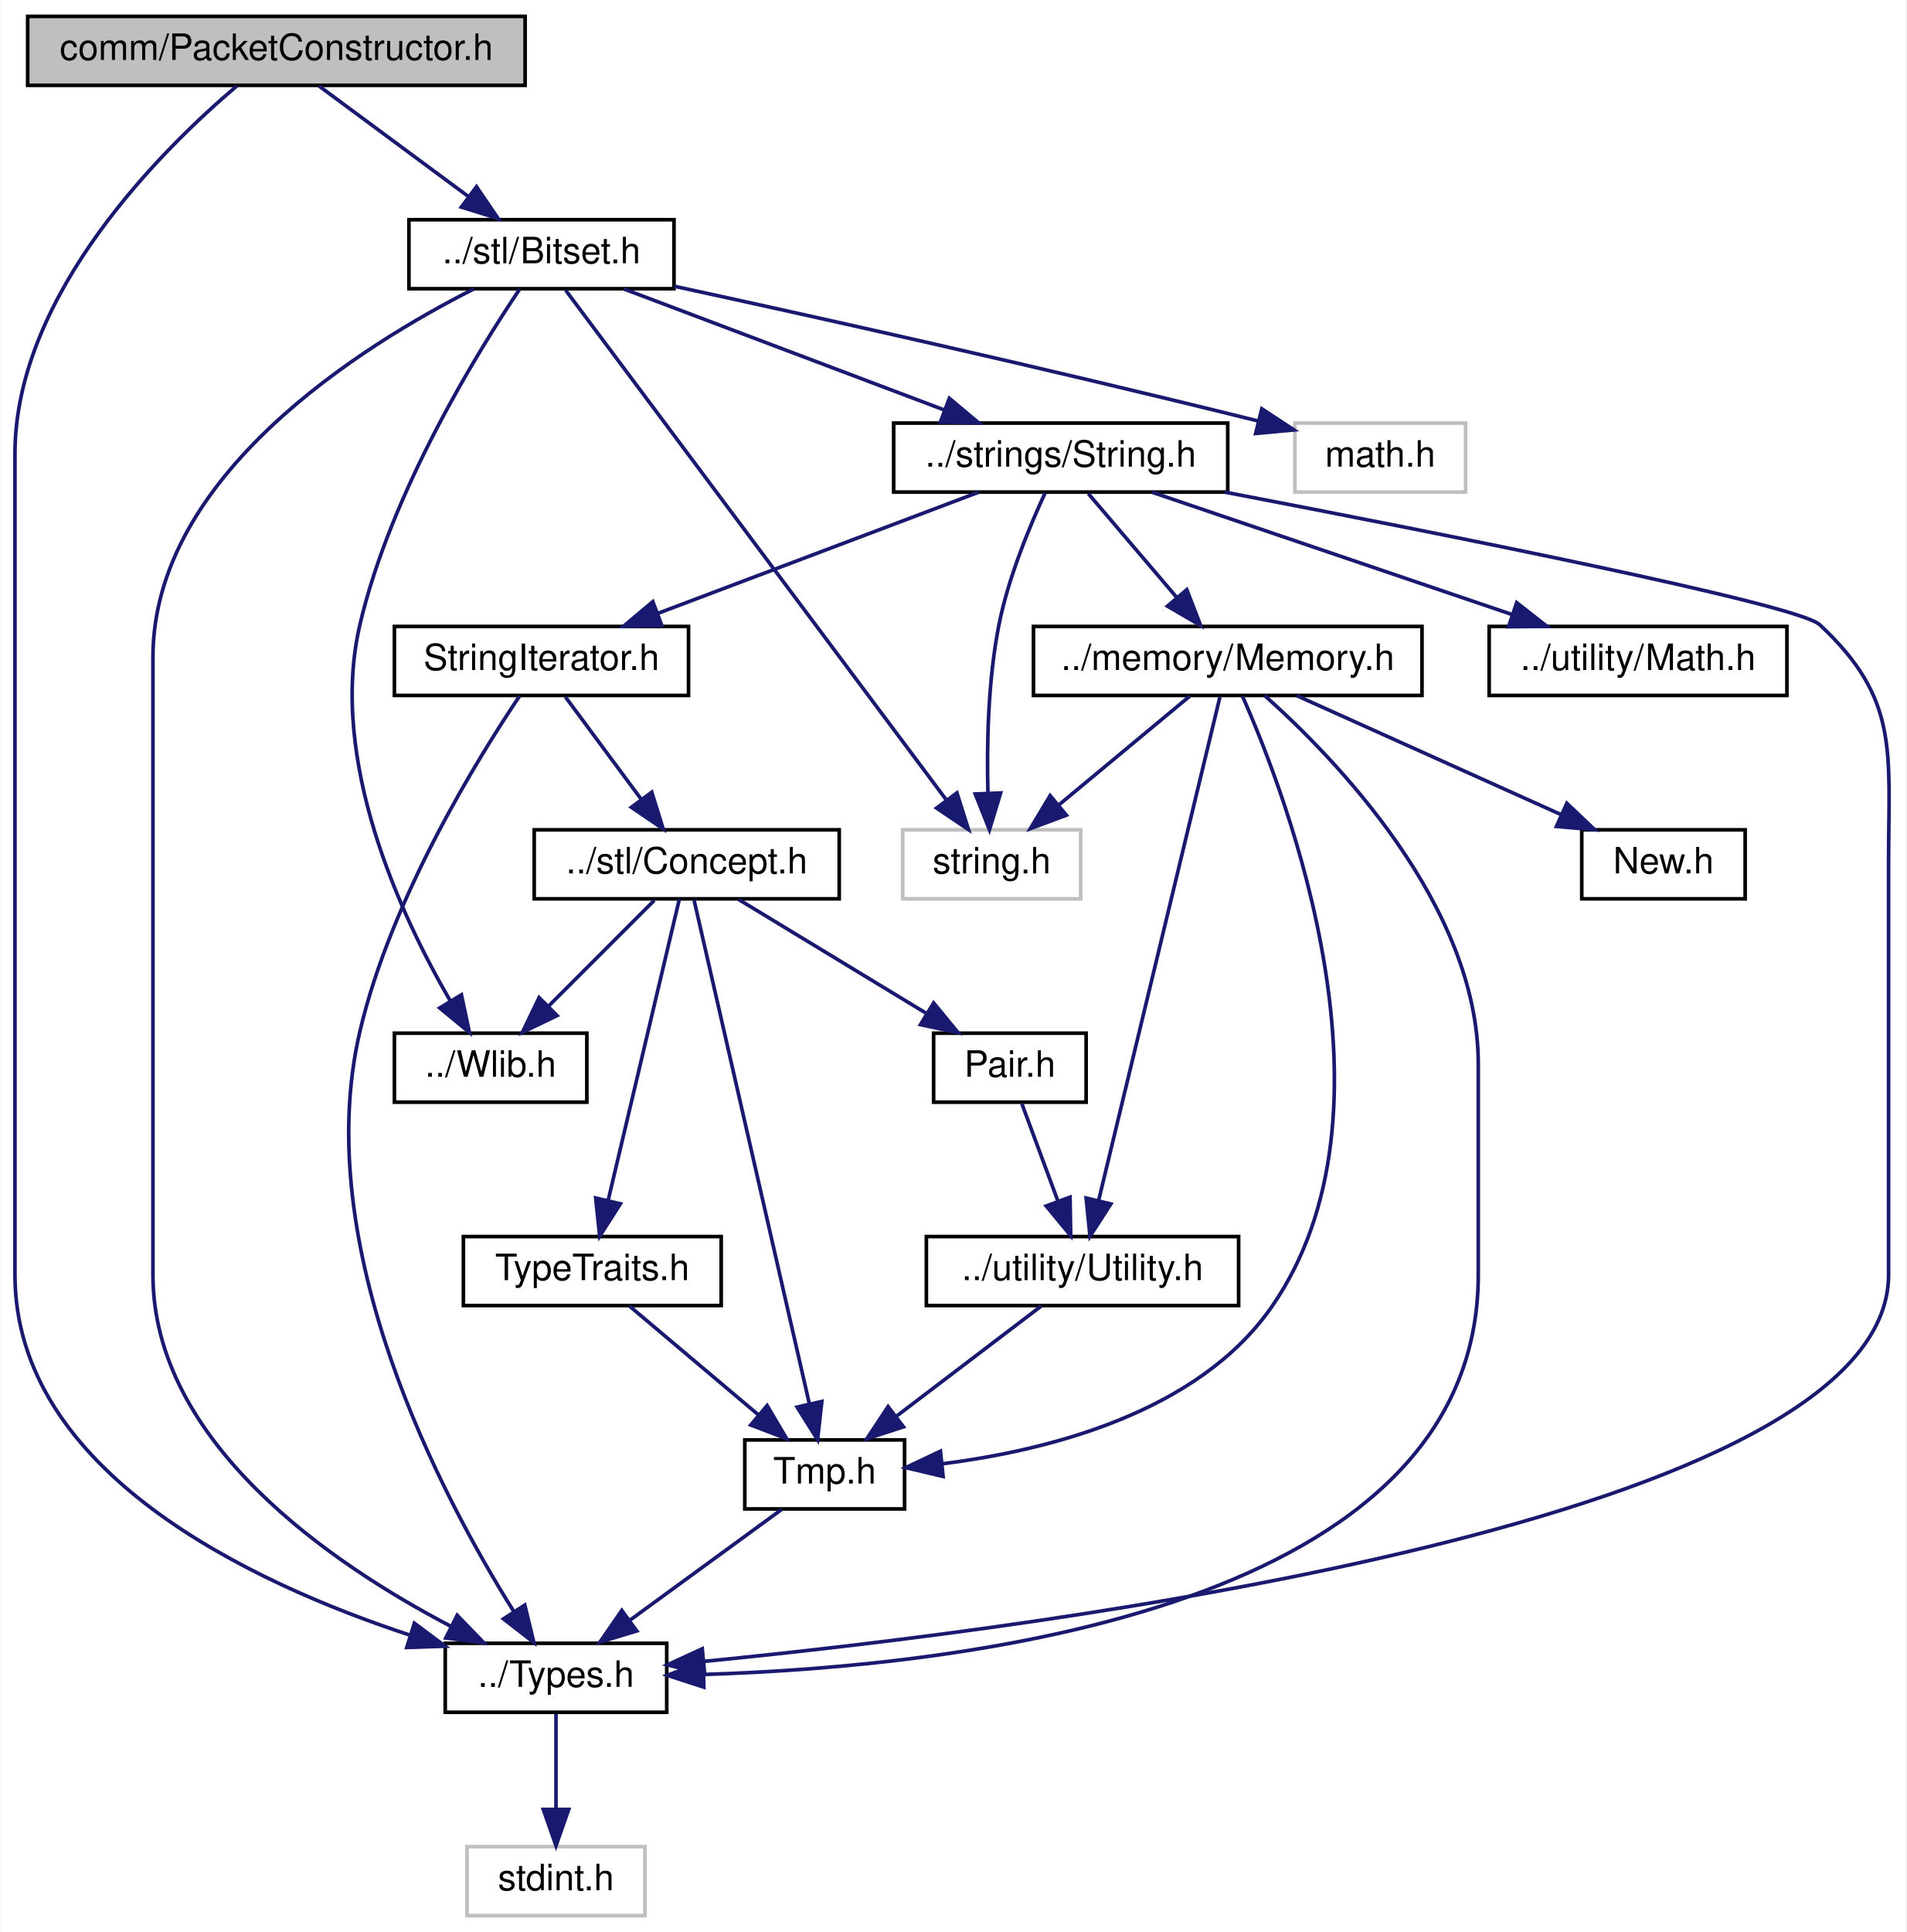
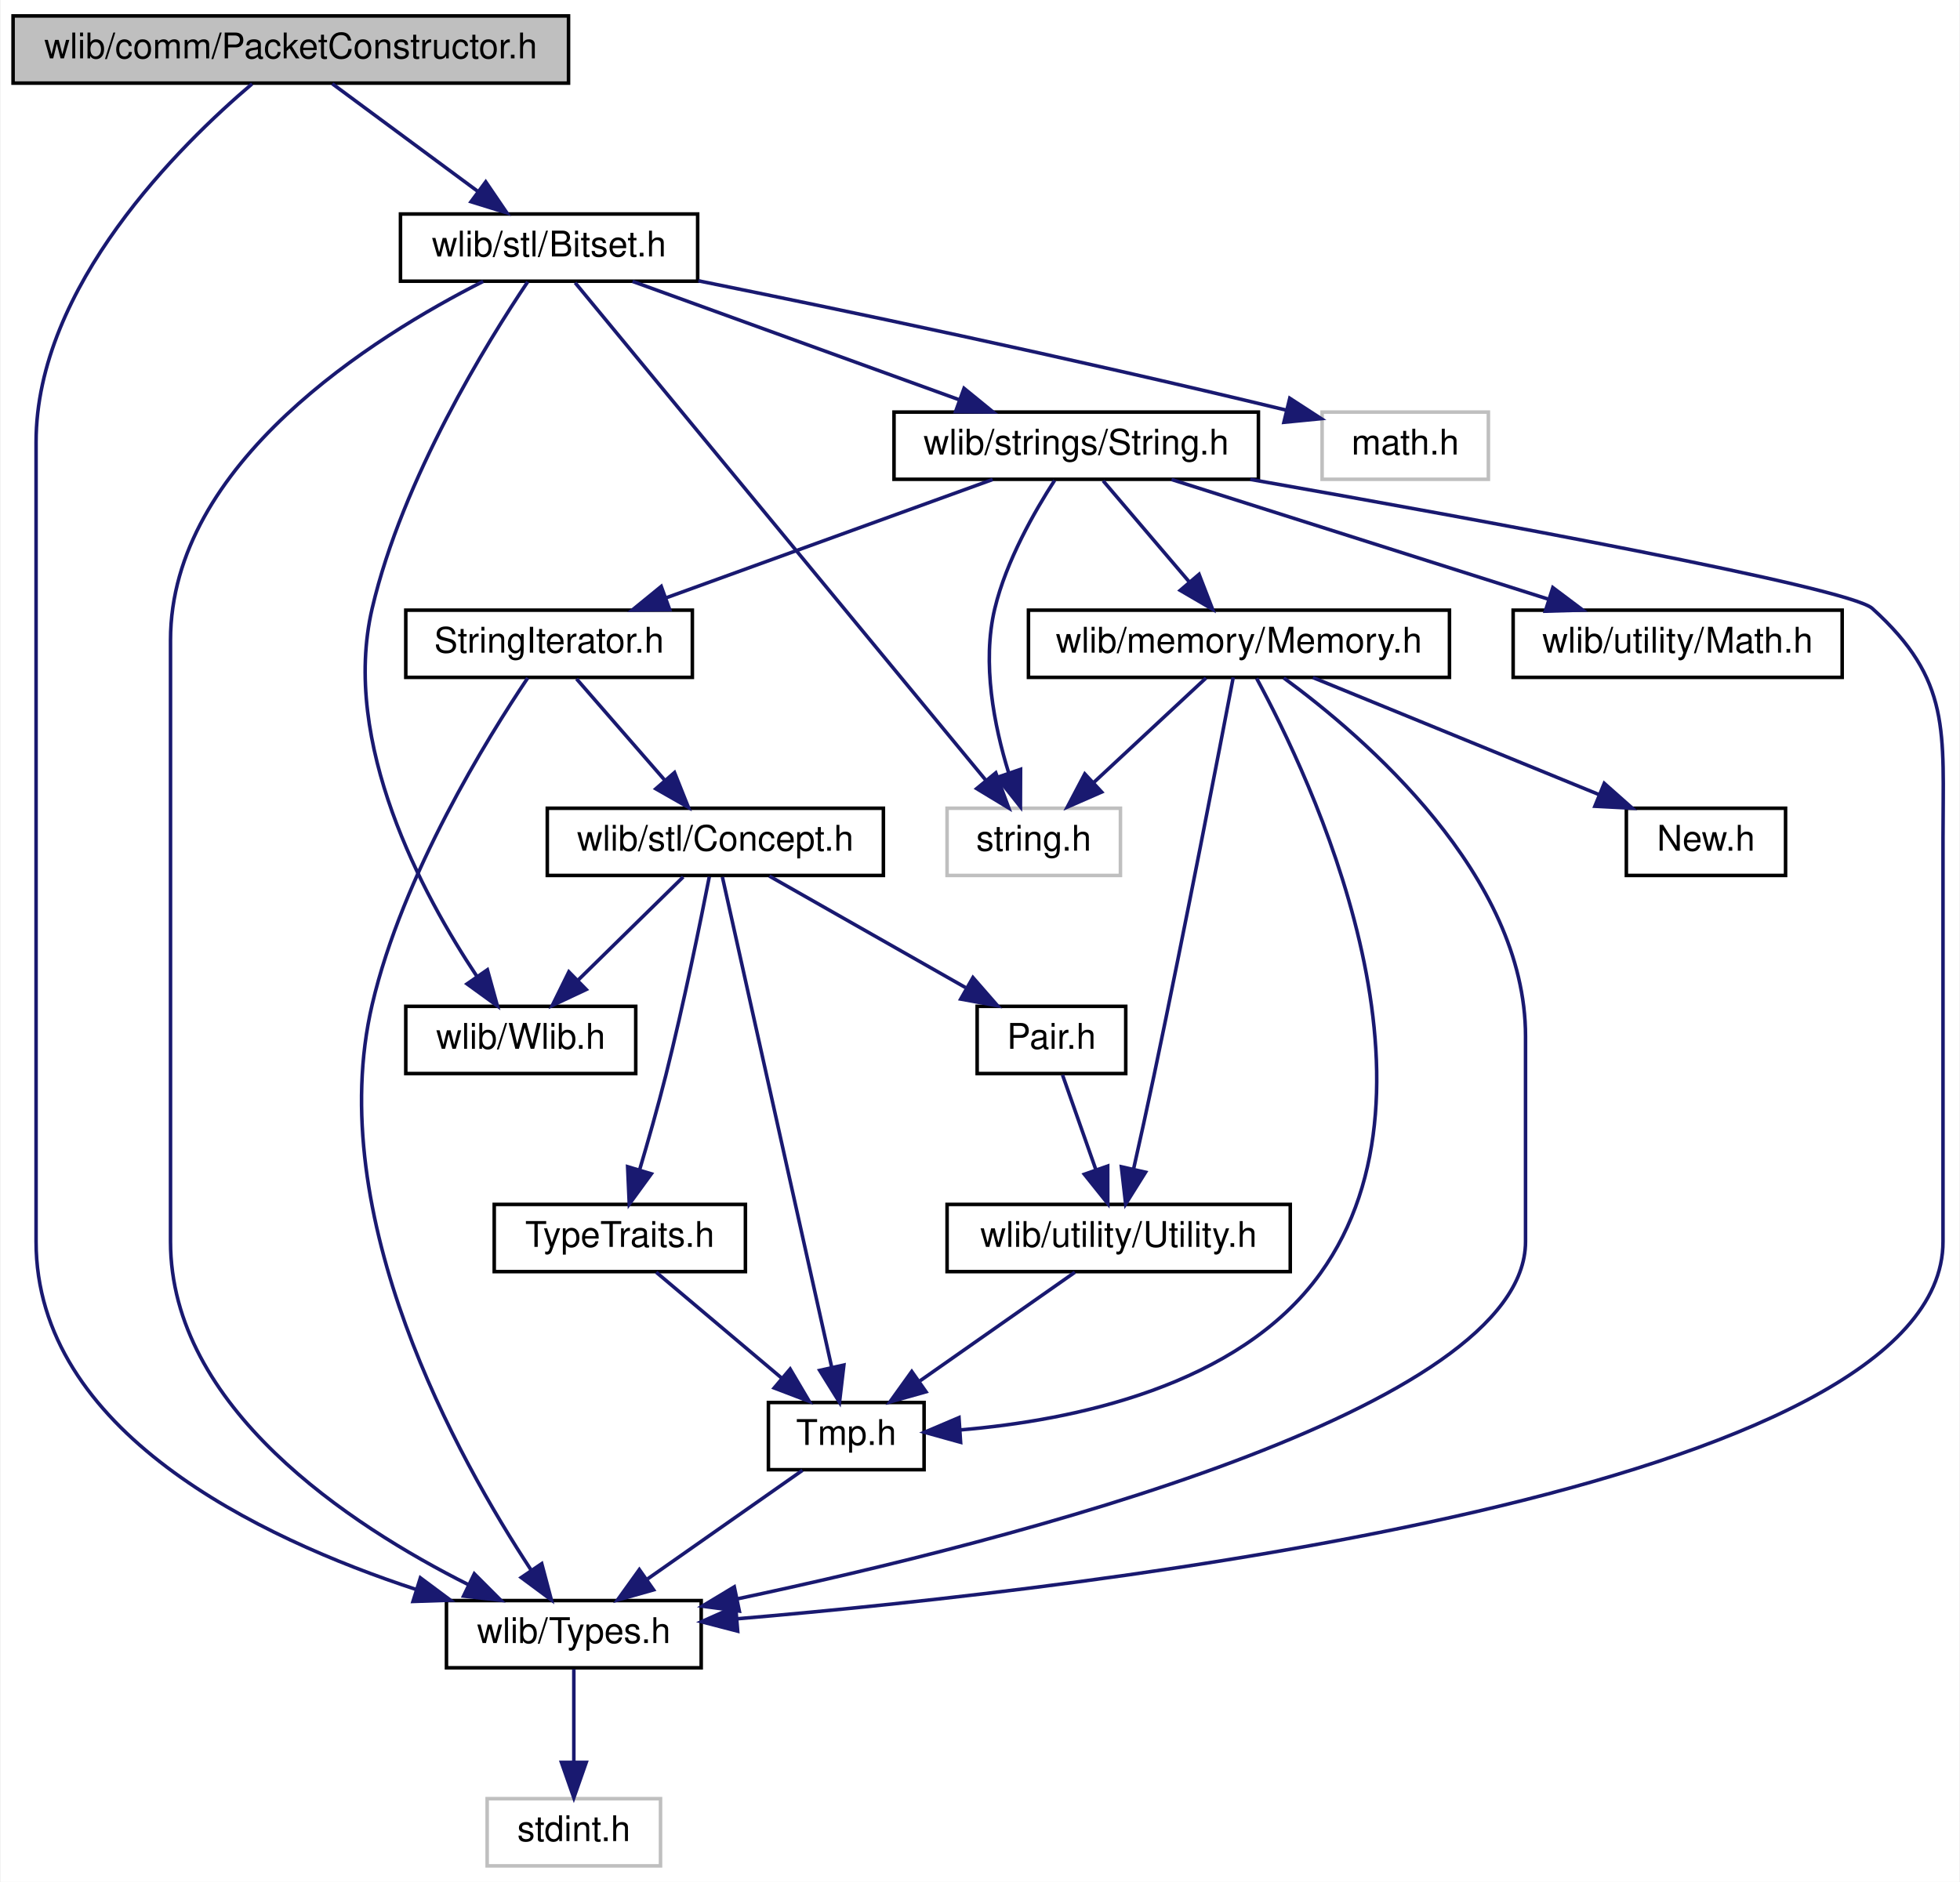
- <svg xmlns="http://www.w3.org/2000/svg" xmlns:xlink="http://www.w3.org/1999/xlink" width="525pt" height="532pt" viewBox="0.00 0.00 524.76 532.00">
+ <svg xmlns="http://www.w3.org/2000/svg" xmlns:xlink="http://www.w3.org/1999/xlink" width="554pt" height="532pt" viewBox="0.00 0.00 553.61 532.00">
  <g id="graph0" class="graph" transform="scale(1 1) rotate(0) translate(4 528)">
-     <polygon fill="white" stroke="none" points="-4,4 -4,-528 520.759,-528 520.759,4 -4,4" />
+     <polygon fill="white" stroke="none" points="-4,4 -4,-528 549.606,-528 549.606,4 -4,4" />
    <g id="node1" class="node">
-       <polygon fill="#bfbfbf" stroke="black" points="3.5,-504.5 3.5,-523.5 140.5,-523.5 140.5,-504.5 3.5,-504.5" />
-       <text text-anchor="middle" x="72" y="-511.5" font-family="Helvetica,sans-Serif" font-size="10.00">comm/PacketConstructor.h</text>
+       <polygon fill="#bfbfbf" stroke="black" points="-0.5,-504.5 -0.5,-523.5 156.5,-523.5 156.5,-504.5 -0.5,-504.5" />
+       <text text-anchor="middle" x="78" y="-511.5" font-family="Helvetica,sans-Serif" font-size="10.00">wlib/comm/PacketConstructor.h</text>
    </g>
    <g id="node2" class="node">
      <g id="a_node2">
        <a xlink:href="../../d0/db6/_types_8h.html" target="_top" xlink:title="type definition of all the string types we will be using ">
-           <polygon fill="white" stroke="black" points="118.5,-56.5 118.5,-75.5 179.5,-75.5 179.5,-56.5 118.5,-56.5" />
-           <text text-anchor="middle" x="149" y="-63.5" font-family="Helvetica,sans-Serif" font-size="10.00">../Types.h</text>
+           <polygon fill="white" stroke="black" points="122,-56.5 122,-75.5 194,-75.5 194,-56.5 122,-56.5" />
+           <text text-anchor="middle" x="158" y="-63.5" font-family="Helvetica,sans-Serif" font-size="10.00">wlib/Types.h</text>
        </a>
      </g>
    </g>
    <g id="edge1" class="edge">
-       <path fill="none" stroke="midnightblue" d="M61.065,-504.297C40.923,-487.203 0,-447.051 0,-403 0,-403 0,-403 0,-177 0,-122.744 64.734,-92.222 108.866,-77.718" />
-       <polygon fill="midnightblue" stroke="midnightblue" points="109.995,-81.032 118.488,-74.698 107.899,-74.353 109.995,-81.032" />
+       <path fill="none" stroke="midnightblue" d="M67.065,-504.297C46.923,-487.203 6,-447.051 6,-403 6,-403 6,-403 6,-177 6,-123.437 68.712,-93.3 113.573,-78.594" />
+       <polygon fill="midnightblue" stroke="midnightblue" points="114.63,-81.93 123.128,-75.602 112.539,-75.25 114.63,-81.93" />
    </g>
    <g id="node4" class="node">
      <g id="a_node4">
        <a xlink:href="../../de/d6d/_bitset_8h.html" target="_top" xlink:title="Bitset is a class that provides bits manipulation methods. ">
-           <polygon fill="white" stroke="black" points="108.5,-448.5 108.5,-467.5 181.5,-467.5 181.5,-448.5 108.5,-448.5" />
-           <text text-anchor="middle" x="145" y="-455.5" font-family="Helvetica,sans-Serif" font-size="10.00">../stl/Bitset.h</text>
+           <polygon fill="white" stroke="black" points="109,-448.5 109,-467.5 193,-467.5 193,-448.5 109,-448.5" />
+           <text text-anchor="middle" x="151" y="-455.5" font-family="Helvetica,sans-Serif" font-size="10.00">wlib/stl/Bitset.h</text>
        </a>
      </g>
    </g>
    <g id="edge3" class="edge">
-       <path fill="none" stroke="midnightblue" d="M83.729,-504.324C94.837,-496.107 111.742,-483.602 124.983,-473.807" />
-       <polygon fill="midnightblue" stroke="midnightblue" points="127.1,-476.595 133.058,-467.834 122.937,-470.967 127.1,-476.595" />
+       <path fill="none" stroke="midnightblue" d="M89.729,-504.324C100.837,-496.107 117.742,-483.602 130.983,-473.807" />
+       <polygon fill="midnightblue" stroke="midnightblue" points="133.1,-476.595 139.058,-467.834 128.937,-470.967 133.1,-476.595" />
    </g>
    <g id="node3" class="node">
-       <polygon fill="white" stroke="#bfbfbf" points="124.5,-0.5 124.5,-19.5 173.5,-19.5 173.5,-0.5 124.5,-0.5" />
-       <text text-anchor="middle" x="149" y="-7.5" font-family="Helvetica,sans-Serif" font-size="10.00">stdint.h</text>
+       <polygon fill="white" stroke="#bfbfbf" points="133.5,-0.5 133.5,-19.5 182.5,-19.5 182.5,-0.5 133.5,-0.5" />
+       <text text-anchor="middle" x="158" y="-7.5" font-family="Helvetica,sans-Serif" font-size="10.00">stdint.h</text>
    </g>
    <g id="edge2" class="edge">
-       <path fill="none" stroke="midnightblue" d="M149,-56.083C149,-49.006 149,-38.861 149,-29.986" />
-       <polygon fill="midnightblue" stroke="midnightblue" points="152.5,-29.751 149,-19.751 145.5,-29.751 152.5,-29.751" />
+       <path fill="none" stroke="midnightblue" d="M158,-56.083C158,-49.006 158,-38.861 158,-29.986" />
+       <polygon fill="midnightblue" stroke="midnightblue" points="161.5,-29.751 158,-19.751 154.5,-29.751 161.5,-29.751" />
    </g>
    <g id="edge6" class="edge">
-       <path fill="none" stroke="midnightblue" d="M126.362,-448.441C95.706,-432.932 38,-397.087 38,-347 38,-347 38,-347 38,-177 38,-130.824 87.064,-97.426 119.952,-80.226" />
-       <polygon fill="midnightblue" stroke="midnightblue" points="121.786,-83.221 129.155,-75.609 118.648,-76.964 121.786,-83.221" />
+       <path fill="none" stroke="midnightblue" d="M132.362,-448.441C101.706,-432.932 44,-397.087 44,-347 44,-347 44,-347 44,-177 44,-130.115 94.552,-96.894 128.329,-79.93" />
+       <polygon fill="midnightblue" stroke="midnightblue" points="129.868,-83.074 137.355,-75.579 126.828,-76.769 129.868,-83.074" />
    </g>
    <g id="node5" class="node">
-       <polygon fill="white" stroke="#bfbfbf" points="352.5,-392.5 352.5,-411.5 399.5,-411.5 399.5,-392.5 352.5,-392.5" />
-       <text text-anchor="middle" x="376" y="-399.5" font-family="Helvetica,sans-Serif" font-size="10.00">math.h</text>
+       <polygon fill="white" stroke="#bfbfbf" points="369.5,-392.5 369.5,-411.5 416.5,-411.5 416.5,-392.5 369.5,-392.5" />
+       <text text-anchor="middle" x="393" y="-399.5" font-family="Helvetica,sans-Serif" font-size="10.00">math.h</text>
    </g>
    <g id="edge4" class="edge">
-       <path fill="none" stroke="midnightblue" d="M181.604,-449.172C219.405,-440.98 280.327,-427.475 342.289,-412.095" />
-       <polygon fill="midnightblue" stroke="midnightblue" points="343.384,-415.429 352.239,-409.611 341.689,-408.637 343.384,-415.429" />
+       <path fill="none" stroke="midnightblue" d="M193.186,-448.616C233.441,-440.46 296.003,-427.38 359.469,-412.026" />
+       <polygon fill="midnightblue" stroke="midnightblue" points="360.359,-415.411 369.247,-409.643 358.703,-408.61 360.359,-415.411" />
    </g>
    <g id="node6" class="node">
-       <polygon fill="white" stroke="#bfbfbf" points="244.5,-280.5 244.5,-299.5 293.5,-299.5 293.5,-280.5 244.5,-280.5" />
-       <text text-anchor="middle" x="269" y="-287.5" font-family="Helvetica,sans-Serif" font-size="10.00">string.h</text>
+       <polygon fill="white" stroke="#bfbfbf" points="263.5,-280.5 263.5,-299.5 312.5,-299.5 312.5,-280.5 263.5,-280.5" />
+       <text text-anchor="middle" x="288" y="-287.5" font-family="Helvetica,sans-Serif" font-size="10.00">string.h</text>
    </g>
    <g id="edge5" class="edge">
-       <path fill="none" stroke="midnightblue" d="M151.667,-448.075C171.523,-421.493 230.502,-342.538 256.478,-307.763" />
-       <polygon fill="midnightblue" stroke="midnightblue" points="259.419,-309.674 262.6,-299.568 253.811,-305.485 259.419,-309.674" />
+       <path fill="none" stroke="midnightblue" d="M158.366,-448.075C180.397,-421.38 246.021,-341.865 274.53,-307.322" />
+       <polygon fill="midnightblue" stroke="midnightblue" points="277.263,-309.509 280.929,-299.568 271.864,-305.053 277.263,-309.509" />
    </g>
    <g id="node7" class="node">
      <g id="a_node7">
-         <a xlink:href="../../d2/db4/_wlib_8h.html" target="_top" xlink:title="../Wlib.h">
-           <polygon fill="white" stroke="black" points="104.5,-224.5 104.5,-243.5 157.5,-243.5 157.5,-224.5 104.5,-224.5" />
-           <text text-anchor="middle" x="131" y="-231.5" font-family="Helvetica,sans-Serif" font-size="10.00">../Wlib.h</text>
+         <a xlink:href="../../d2/db4/_wlib_8h.html" target="_top" xlink:title="wlib/Wlib.h">
+           <polygon fill="white" stroke="black" points="110.5,-224.5 110.5,-243.5 175.5,-243.5 175.5,-224.5 110.5,-224.5" />
+           <text text-anchor="middle" x="143" y="-231.5" font-family="Helvetica,sans-Serif" font-size="10.00">wlib/Wlib.h</text>
        </a>
      </g>
    </g>
    <g id="edge7" class="edge">
-       <path fill="none" stroke="midnightblue" d="M138.969,-448.341C127.653,-431.503 103.603,-392.769 95,-356 86.262,-318.654 106.293,-275.824 119.844,-252.459" />
-       <polygon fill="midnightblue" stroke="midnightblue" points="122.957,-254.075 125.152,-243.71 116.973,-250.444 122.957,-254.075" />
+       <path fill="none" stroke="midnightblue" d="M144.969,-448.341C133.653,-431.503 109.603,-392.769 101,-356 92.095,-317.94 115.221,-275.098 130.589,-251.986" />
+       <polygon fill="midnightblue" stroke="midnightblue" points="133.569,-253.831 136.395,-243.621 127.818,-249.84 133.569,-253.831" />
    </g>
    <g id="node8" class="node">
      <g id="a_node8">
-         <a xlink:href="../../db/db5/_string_8h.html" target="_top" xlink:title="../strings/String.h">
-           <polygon fill="white" stroke="black" points="242,-392.5 242,-411.5 334,-411.5 334,-392.5 242,-392.5" />
-           <text text-anchor="middle" x="288" y="-399.5" font-family="Helvetica,sans-Serif" font-size="10.00">../strings/String.h</text>
+         <a xlink:href="../../db/db5/_string_8h.html" target="_top" xlink:title="wlib/strings/String.h">
+           <polygon fill="white" stroke="black" points="248.5,-392.5 248.5,-411.5 351.5,-411.5 351.5,-392.5 248.5,-392.5" />
+           <text text-anchor="middle" x="300" y="-399.5" font-family="Helvetica,sans-Serif" font-size="10.00">wlib/strings/String.h</text>
        </a>
      </g>
    </g>
    <g id="edge8" class="edge">
-       <path fill="none" stroke="midnightblue" d="M167.659,-448.444C191.402,-439.478 228.909,-425.314 255.738,-415.183" />
-       <polygon fill="midnightblue" stroke="midnightblue" points="257.329,-418.324 265.447,-411.516 254.856,-411.775 257.329,-418.324" />
+       <path fill="none" stroke="midnightblue" d="M174.609,-448.444C199.458,-439.438 238.774,-425.189 266.754,-415.049" />
+       <polygon fill="midnightblue" stroke="midnightblue" points="268.292,-418.214 276.501,-411.516 265.907,-411.633 268.292,-418.214" />
    </g>
    <g id="edge21" class="edge">
-       <path fill="none" stroke="midnightblue" d="M333.203,-392.483C392.826,-381.073 490.97,-361.609 497,-356 519.038,-335.501 516,-321.098 516,-291 516,-291 516,-291 516,-177 516,-109.522 285.471,-79.908 189.827,-70.526" />
-       <polygon fill="midnightblue" stroke="midnightblue" points="189.946,-67.021 179.659,-69.555 189.281,-73.99 189.946,-67.021" />
+       <path fill="none" stroke="midnightblue" d="M349.188,-392.477C413.404,-381.159 518.461,-361.909 525,-356 547.425,-335.735 545,-321.225 545,-291 545,-291 545,-291 545,-177 545,-106.854 306.777,-79.066 204.14,-70.349" />
+       <polygon fill="midnightblue" stroke="midnightblue" points="204.314,-66.852 194.06,-69.517 203.739,-73.828 204.314,-66.852" />
    </g>
    <g id="edge9" class="edge">
-       <path fill="none" stroke="midnightblue" d="M283.719,-392.291C279.592,-383.408 273.602,-369.106 271,-356 267.939,-340.583 267.616,-322.711 267.958,-309.613" />
-       <polygon fill="midnightblue" stroke="midnightblue" points="271.459,-309.651 268.378,-299.514 264.465,-309.36 271.459,-309.651" />
+       <path fill="none" stroke="midnightblue" d="M293.895,-392.191C288.245,-383.46 280.245,-369.478 277,-356 273.275,-340.526 276.843,-322.683 280.879,-309.611" />
+       <polygon fill="midnightblue" stroke="midnightblue" points="284.274,-310.504 284.231,-299.909 277.657,-308.219 284.274,-310.504" />
    </g>
    <g id="node9" class="node">
      <g id="a_node9">
        <a xlink:href="../../de/d0b/_string_iterator_8h.html" target="_top" xlink:title="StringIterator.h">
-           <polygon fill="white" stroke="black" points="104.5,-336.5 104.5,-355.5 185.5,-355.5 185.5,-336.5 104.5,-336.5" />
-           <text text-anchor="middle" x="145" y="-343.5" font-family="Helvetica,sans-Serif" font-size="10.00">StringIterator.h</text>
+           <polygon fill="white" stroke="black" points="110.5,-336.5 110.5,-355.5 191.5,-355.5 191.5,-336.5 110.5,-336.5" />
+           <text text-anchor="middle" x="151" y="-343.5" font-family="Helvetica,sans-Serif" font-size="10.00">StringIterator.h</text>
        </a>
      </g>
    </g>
    <g id="edge10" class="edge">
-       <path fill="none" stroke="midnightblue" d="M265.341,-392.444C241.598,-383.478 204.091,-369.314 177.262,-359.183" />
-       <polygon fill="midnightblue" stroke="midnightblue" points="178.144,-355.775 167.553,-355.516 175.671,-362.324 178.144,-355.775" />
+       <path fill="none" stroke="midnightblue" d="M276.391,-392.444C251.542,-383.438 212.226,-369.189 184.246,-359.049" />
+       <polygon fill="midnightblue" stroke="midnightblue" points="185.093,-355.633 174.499,-355.516 182.708,-362.214 185.093,-355.633" />
    </g>
    <g id="node15" class="node">
      <g id="a_node15">
-         <a xlink:href="../../da/db8/_math_8h.html" target="_top" xlink:title="../utility/Math.h">
-           <polygon fill="white" stroke="black" points="406,-336.5 406,-355.5 488,-355.5 488,-336.5 406,-336.5" />
-           <text text-anchor="middle" x="447" y="-343.5" font-family="Helvetica,sans-Serif" font-size="10.00">../utility/Math.h</text>
+         <a xlink:href="../../da/db8/_math_8h.html" target="_top" xlink:title="wlib/utility/Math.h">
+           <polygon fill="white" stroke="black" points="423.5,-336.5 423.5,-355.5 516.5,-355.5 516.5,-336.5 423.5,-336.5" />
+           <text text-anchor="middle" x="470" y="-343.5" font-family="Helvetica,sans-Serif" font-size="10.00">wlib/utility/Math.h</text>
        </a>
      </g>
    </g>
    <g id="edge22" class="edge">
-       <path fill="none" stroke="midnightblue" d="M313.194,-392.444C339.943,-383.359 382.403,-368.939 412.305,-358.783" />
-       <polygon fill="midnightblue" stroke="midnightblue" points="413.581,-362.046 421.924,-355.516 411.329,-355.418 413.581,-362.046" />
+       <path fill="none" stroke="midnightblue" d="M326.937,-392.444C355.66,-383.32 401.329,-368.813 433.321,-358.651" />
+       <polygon fill="midnightblue" stroke="midnightblue" points="434.718,-361.88 443.189,-355.516 432.599,-355.208 434.718,-361.88" />
    </g>
    <g id="node16" class="node">
      <g id="a_node16">
        <a xlink:href="../../d3/de6/_memory_8h.html" target="_top" xlink:title="Memory is a class that provides dynamic fixed size memory. ">
-           <polygon fill="white" stroke="black" points="280.5,-336.5 280.5,-355.5 387.5,-355.5 387.5,-336.5 280.5,-336.5" />
-           <text text-anchor="middle" x="334" y="-343.5" font-family="Helvetica,sans-Serif" font-size="10.00">../memory/Memory.h</text>
+           <polygon fill="white" stroke="black" points="286.5,-336.5 286.5,-355.5 405.5,-355.5 405.5,-336.5 286.5,-336.5" />
+           <text text-anchor="middle" x="346" y="-343.5" font-family="Helvetica,sans-Serif" font-size="10.00">wlib/memory/Memory.h</text>
        </a>
      </g>
    </g>
    <g id="edge23" class="edge">
-       <path fill="none" stroke="midnightblue" d="M295.596,-392.083C302.227,-384.298 312.021,-372.801 320.058,-363.367" />
-       <polygon fill="midnightblue" stroke="midnightblue" points="322.725,-365.633 326.545,-355.751 317.396,-361.094 322.725,-365.633" />
+       <path fill="none" stroke="midnightblue" d="M307.596,-392.083C314.227,-384.298 324.021,-372.801 332.058,-363.367" />
+       <polygon fill="midnightblue" stroke="midnightblue" points="334.725,-365.633 338.545,-355.751 329.396,-361.094 334.725,-365.633" />
    </g>
    <g id="edge11" class="edge">
-       <path fill="none" stroke="midnightblue" d="M138.969,-336.341C127.653,-319.503 103.603,-280.769 95,-244 81.07,-184.465 117.695,-115.628 137.407,-84.221" />
-       <polygon fill="midnightblue" stroke="midnightblue" points="140.41,-86.024 142.907,-75.728 134.534,-82.219 140.41,-86.024" />
+       <path fill="none" stroke="midnightblue" d="M144.969,-336.341C133.653,-319.503 109.603,-280.769 101,-244 87.003,-184.177 125.318,-115.48 145.903,-84.164" />
+       <polygon fill="midnightblue" stroke="midnightblue" points="148.929,-85.938 151.644,-75.697 143.135,-82.009 148.929,-85.938" />
    </g>
    <g id="node10" class="node">
      <g id="a_node10">
        <a xlink:href="../../d8/dd7/_concept_8h.html" target="_top" xlink:title="Concept definitions. ">
-           <polygon fill="white" stroke="black" points="143,-280.5 143,-299.5 227,-299.5 227,-280.5 143,-280.5" />
-           <text text-anchor="middle" x="185" y="-287.5" font-family="Helvetica,sans-Serif" font-size="10.00">../stl/Concept.h</text>
+           <polygon fill="white" stroke="black" points="150.5,-280.5 150.5,-299.5 245.5,-299.5 245.5,-280.5 150.5,-280.5" />
+           <text text-anchor="middle" x="198" y="-287.5" font-family="Helvetica,sans-Serif" font-size="10.00">wlib/stl/Concept.h</text>
        </a>
      </g>
    </g>
    <g id="edge12" class="edge">
-       <path fill="none" stroke="midnightblue" d="M151.605,-336.083C157.255,-328.455 165.545,-317.264 172.451,-307.941" />
-       <polygon fill="midnightblue" stroke="midnightblue" points="175.378,-309.87 178.518,-299.751 169.753,-305.703 175.378,-309.87" />
+       <path fill="none" stroke="midnightblue" d="M158.761,-336.083C165.537,-328.298 175.543,-316.801 183.755,-307.367" />
+       <polygon fill="midnightblue" stroke="midnightblue" points="186.458,-309.592 190.383,-299.751 181.178,-304.996 186.458,-309.592" />
    </g>
    <g id="edge19" class="edge">
-       <path fill="none" stroke="midnightblue" d="M176.083,-280.083C168.22,-272.22 156.569,-260.569 147.081,-251.081" />
-       <polygon fill="midnightblue" stroke="midnightblue" points="149.297,-248.347 139.751,-243.751 144.347,-253.297 149.297,-248.347" />
+       <path fill="none" stroke="midnightblue" d="M188.918,-280.083C180.829,-272.141 168.805,-260.335 159.09,-250.797" />
+       <polygon fill="midnightblue" stroke="midnightblue" points="161.501,-248.26 151.913,-243.751 156.597,-253.254 161.501,-248.26" />
    </g>
    <g id="node11" class="node">
      <g id="a_node11">
        <a xlink:href="../../d4/dda/_pair_8h.html" target="_top" xlink:title="Implementation of a 2-element tuple. ">
-           <polygon fill="white" stroke="black" points="253,-224.5 253,-243.5 295,-243.5 295,-224.5 253,-224.5" />
-           <text text-anchor="middle" x="274" y="-231.5" font-family="Helvetica,sans-Serif" font-size="10.00">Pair.h</text>
+           <polygon fill="white" stroke="black" points="272,-224.5 272,-243.5 314,-243.5 314,-224.5 272,-224.5" />
+           <text text-anchor="middle" x="293" y="-231.5" font-family="Helvetica,sans-Serif" font-size="10.00">Pair.h</text>
        </a>
      </g>
    </g>
    <g id="edge13" class="edge">
-       <path fill="none" stroke="midnightblue" d="M199.299,-280.324C213.183,-271.9 234.492,-258.971 250.804,-249.074" />
-       <polygon fill="midnightblue" stroke="midnightblue" points="253.002,-251.834 259.736,-243.655 249.371,-245.85 253.002,-251.834" />
+       <path fill="none" stroke="midnightblue" d="M213.263,-280.324C228.221,-271.822 251.255,-258.729 268.727,-248.797" />
+       <polygon fill="midnightblue" stroke="midnightblue" points="270.81,-251.639 277.774,-243.655 267.351,-245.553 270.81,-251.639" />
    </g>
    <g id="node13" class="node">
      <g id="a_node13">
        <a xlink:href="../../d2/d37/_tmp_8h.html" target="_top" xlink:title="Template helper types, structs, and metafunctions. ">
-           <polygon fill="white" stroke="black" points="201,-112.5 201,-131.5 245,-131.5 245,-112.5 201,-112.5" />
-           <text text-anchor="middle" x="223" y="-119.5" font-family="Helvetica,sans-Serif" font-size="10.00">Tmp.h</text>
+           <polygon fill="white" stroke="black" points="213,-112.5 213,-131.5 257,-131.5 257,-112.5 213,-112.5" />
+           <text text-anchor="middle" x="235" y="-119.5" font-family="Helvetica,sans-Serif" font-size="10.00">Tmp.h</text>
        </a>
      </g>
    </g>
    <g id="edge20" class="edge">
-       <path fill="none" stroke="midnightblue" d="M187.043,-280.075C193.025,-253.945 210.59,-177.211 218.747,-141.577" />
-       <polygon fill="midnightblue" stroke="midnightblue" points="222.219,-142.097 221.039,-131.568 215.395,-140.535 222.219,-142.097" />
+       <path fill="none" stroke="midnightblue" d="M199.989,-280.075C205.813,-253.945 222.917,-177.211 230.859,-141.577" />
+       <polygon fill="midnightblue" stroke="midnightblue" points="234.331,-142.09 233.09,-131.568 227.498,-140.567 234.331,-142.09" />
    </g>
    <g id="node14" class="node">
      <g id="a_node14">
        <a xlink:href="../../d4/dd5/_type_traits_8h.html" target="_top" xlink:title="Metafunctions for types. ">
-           <polygon fill="white" stroke="black" points="123.5,-168.5 123.5,-187.5 194.5,-187.5 194.5,-168.5 123.5,-168.5" />
-           <text text-anchor="middle" x="159" y="-175.5" font-family="Helvetica,sans-Serif" font-size="10.00">TypeTraits.h</text>
+           <polygon fill="white" stroke="black" points="135.5,-168.5 135.5,-187.5 206.5,-187.5 206.5,-168.5 135.5,-168.5" />
+           <text text-anchor="middle" x="171" y="-175.5" font-family="Helvetica,sans-Serif" font-size="10.00">TypeTraits.h</text>
        </a>
      </g>
    </g>
    <g id="edge17" class="edge">
-       <path fill="none" stroke="midnightblue" d="M182.96,-280.368C178.764,-262.617 169.085,-221.666 163.396,-197.597" />
-       <polygon fill="midnightblue" stroke="midnightblue" points="166.737,-196.518 161.031,-187.591 159.925,-198.128 166.737,-196.518" />
+       <path fill="none" stroke="midnightblue" d="M196.29,-280.124C193.826,-267.567 189.018,-243.925 184,-224 181.763,-215.117 178.978,-205.339 176.56,-197.174" />
+       <polygon fill="midnightblue" stroke="midnightblue" points="179.905,-196.144 173.67,-187.579 173.203,-198.163 179.905,-196.144" />
    </g>
    <g id="node12" class="node">
      <g id="a_node12">
        <a xlink:href="../../db/d2a/_utility_8h.html" target="_top" xlink:title="Various helper functions. ">
-           <polygon fill="white" stroke="black" points="251,-168.5 251,-187.5 337,-187.5 337,-168.5 251,-168.5" />
-           <text text-anchor="middle" x="294" y="-175.5" font-family="Helvetica,sans-Serif" font-size="10.00">../utility/Utility.h</text>
+           <polygon fill="white" stroke="black" points="263.5,-168.5 263.5,-187.5 360.5,-187.5 360.5,-168.5 263.5,-168.5" />
+           <text text-anchor="middle" x="312" y="-175.5" font-family="Helvetica,sans-Serif" font-size="10.00">wlib/utility/Utility.h</text>
        </a>
      </g>
    </g>
    <g id="edge14" class="edge">
-       <path fill="none" stroke="midnightblue" d="M277.303,-224.083C279.982,-216.849 283.849,-206.409 287.186,-197.397" />
-       <polygon fill="midnightblue" stroke="midnightblue" points="290.568,-198.344 290.759,-187.751 284.004,-195.913 290.568,-198.344" />
+       <path fill="none" stroke="midnightblue" d="M296.137,-224.083C298.683,-216.849 302.356,-206.409 305.527,-197.397" />
+       <polygon fill="midnightblue" stroke="midnightblue" points="308.903,-198.346 308.921,-187.751 302.3,-196.023 308.903,-198.346" />
    </g>
    <g id="edge15" class="edge">
-       <path fill="none" stroke="midnightblue" d="M282.593,-168.324C271.891,-160.185 255.659,-147.839 242.837,-138.087" />
-       <polygon fill="midnightblue" stroke="midnightblue" points="244.693,-135.102 234.615,-131.834 240.456,-140.673 244.693,-135.102" />
+       <path fill="none" stroke="midnightblue" d="M299.629,-168.324C287.842,-160.058 269.868,-147.453 255.864,-137.632" />
+       <polygon fill="midnightblue" stroke="midnightblue" points="257.538,-134.531 247.341,-131.655 253.518,-140.262 257.538,-134.531" />
    </g>
    <g id="edge16" class="edge">
-       <path fill="none" stroke="midnightblue" d="M211.111,-112.324C199.85,-104.107 182.713,-91.602 169.291,-81.807" />
-       <polygon fill="midnightblue" stroke="midnightblue" points="171.247,-78.901 161.106,-75.834 167.12,-84.556 171.247,-78.901" />
+       <path fill="none" stroke="midnightblue" d="M222.629,-112.324C210.842,-104.058 192.868,-91.453 178.864,-81.632" />
+       <polygon fill="midnightblue" stroke="midnightblue" points="180.538,-78.531 170.341,-75.654 176.518,-84.262 180.538,-78.531" />
    </g>
    <g id="edge18" class="edge">
-       <path fill="none" stroke="midnightblue" d="M169.283,-168.324C178.836,-160.263 193.28,-148.077 204.784,-138.369" />
-       <polygon fill="midnightblue" stroke="midnightblue" points="207.144,-140.958 212.53,-131.834 202.63,-135.608 207.144,-140.958" />
+       <path fill="none" stroke="midnightblue" d="M181.283,-168.324C190.836,-160.263 205.28,-148.077 216.784,-138.369" />
+       <polygon fill="midnightblue" stroke="midnightblue" points="219.144,-140.958 224.53,-131.834 214.63,-135.608 219.144,-140.958" />
    </g>
    <g id="edge26" class="edge">
-       <path fill="none" stroke="midnightblue" d="M344.181,-336.465C363.375,-319.355 403,-278.734 403,-235 403,-235 403,-235 403,-177 403,-85.166 261.459,-69.141 189.695,-66.918" />
-       <polygon fill="midnightblue" stroke="midnightblue" points="189.717,-63.418 179.638,-66.683 189.554,-70.416 189.717,-63.418" />
+       <path fill="none" stroke="midnightblue" d="M358.656,-336.35C381.438,-319.643 427,-280.535 427,-235 427,-235 427,-235 427,-177 427,-129.437 281.099,-92.269 204.2,-75.982" />
+       <polygon fill="midnightblue" stroke="midnightblue" points="204.782,-72.529 194.279,-73.916 203.355,-79.382 204.782,-72.529" />
    </g>
    <g id="edge24" class="edge">
-       <path fill="none" stroke="midnightblue" d="M323.557,-336.324C313.854,-328.263 299.185,-316.077 287.5,-306.369" />
-       <polygon fill="midnightblue" stroke="midnightblue" points="289.562,-303.532 279.633,-299.834 285.089,-308.916 289.562,-303.532" />
+       <path fill="none" stroke="midnightblue" d="M336.681,-336.324C328.107,-328.341 315.188,-316.313 304.812,-306.653" />
+       <polygon fill="midnightblue" stroke="midnightblue" points="307.192,-304.086 297.488,-299.834 302.422,-309.21 307.192,-304.086" />
    </g>
    <g id="edge25" class="edge">
-       <path fill="none" stroke="midnightblue" d="M331.849,-336.075C325.553,-309.945 307.063,-233.211 298.476,-197.577" />
-       <polygon fill="midnightblue" stroke="midnightblue" points="301.81,-196.47 296.065,-187.568 295.005,-198.11 301.81,-196.47" />
+       <path fill="none" stroke="midnightblue" d="M344.379,-336.478C340.601,-316.694 330.857,-266.125 322,-224 320.166,-215.277 318.035,-205.627 316.213,-197.507" />
+       <polygon fill="midnightblue" stroke="midnightblue" points="319.595,-196.596 313.976,-187.614 312.767,-198.14 319.595,-196.596" />
    </g>
    <g id="edge27" class="edge">
-       <path fill="none" stroke="midnightblue" d="M338.083,-336.247C350.319,-308.596 383.584,-221.77 346,-168 325.697,-138.952 284.523,-128.595 255.418,-124.936" />
-       <polygon fill="midnightblue" stroke="midnightblue" points="255.615,-121.437 245.303,-123.869 254.88,-128.399 255.615,-121.437" />
+       <path fill="none" stroke="midnightblue" d="M350.99,-336.232C366.022,-308.535 407.533,-221.588 369,-168 345.959,-135.957 298.985,-126.415 267.241,-123.748" />
+       <polygon fill="midnightblue" stroke="midnightblue" points="267.323,-120.246 257.116,-123.085 266.865,-127.231 267.323,-120.246" />
    </g>
    <g id="node17" class="node">
      <g id="a_node17">
        <a xlink:href="../../d9/d8a/_new_8h.html" target="_top" xlink:title="New operators defined for Arduino boards and for other boards use the normal new. ...">
-           <polygon fill="white" stroke="black" points="431.5,-280.5 431.5,-299.5 476.5,-299.5 476.5,-280.5 431.5,-280.5" />
-           <text text-anchor="middle" x="454" y="-287.5" font-family="Helvetica,sans-Serif" font-size="10.00">New.h</text>
+           <polygon fill="white" stroke="black" points="455.5,-280.5 455.5,-299.5 500.5,-299.5 500.5,-280.5 455.5,-280.5" />
+           <text text-anchor="middle" x="478" y="-287.5" font-family="Helvetica,sans-Serif" font-size="10.00">New.h</text>
        </a>
      </g>
    </g>
    <g id="edge28" class="edge">
-       <path fill="none" stroke="midnightblue" d="M353.014,-336.444C372.588,-327.636 403.308,-313.812 425.729,-303.722" />
-       <polygon fill="midnightblue" stroke="midnightblue" points="427.392,-306.812 435.075,-299.516 424.519,-300.428 427.392,-306.812" />
+       <path fill="none" stroke="midnightblue" d="M366.916,-336.444C388.736,-327.517 423.15,-313.439 447.892,-303.317" />
+       <polygon fill="midnightblue" stroke="midnightblue" points="449.252,-306.542 457.182,-299.516 446.601,-300.063 449.252,-306.542" />
    </g>
  </g>
</svg>
